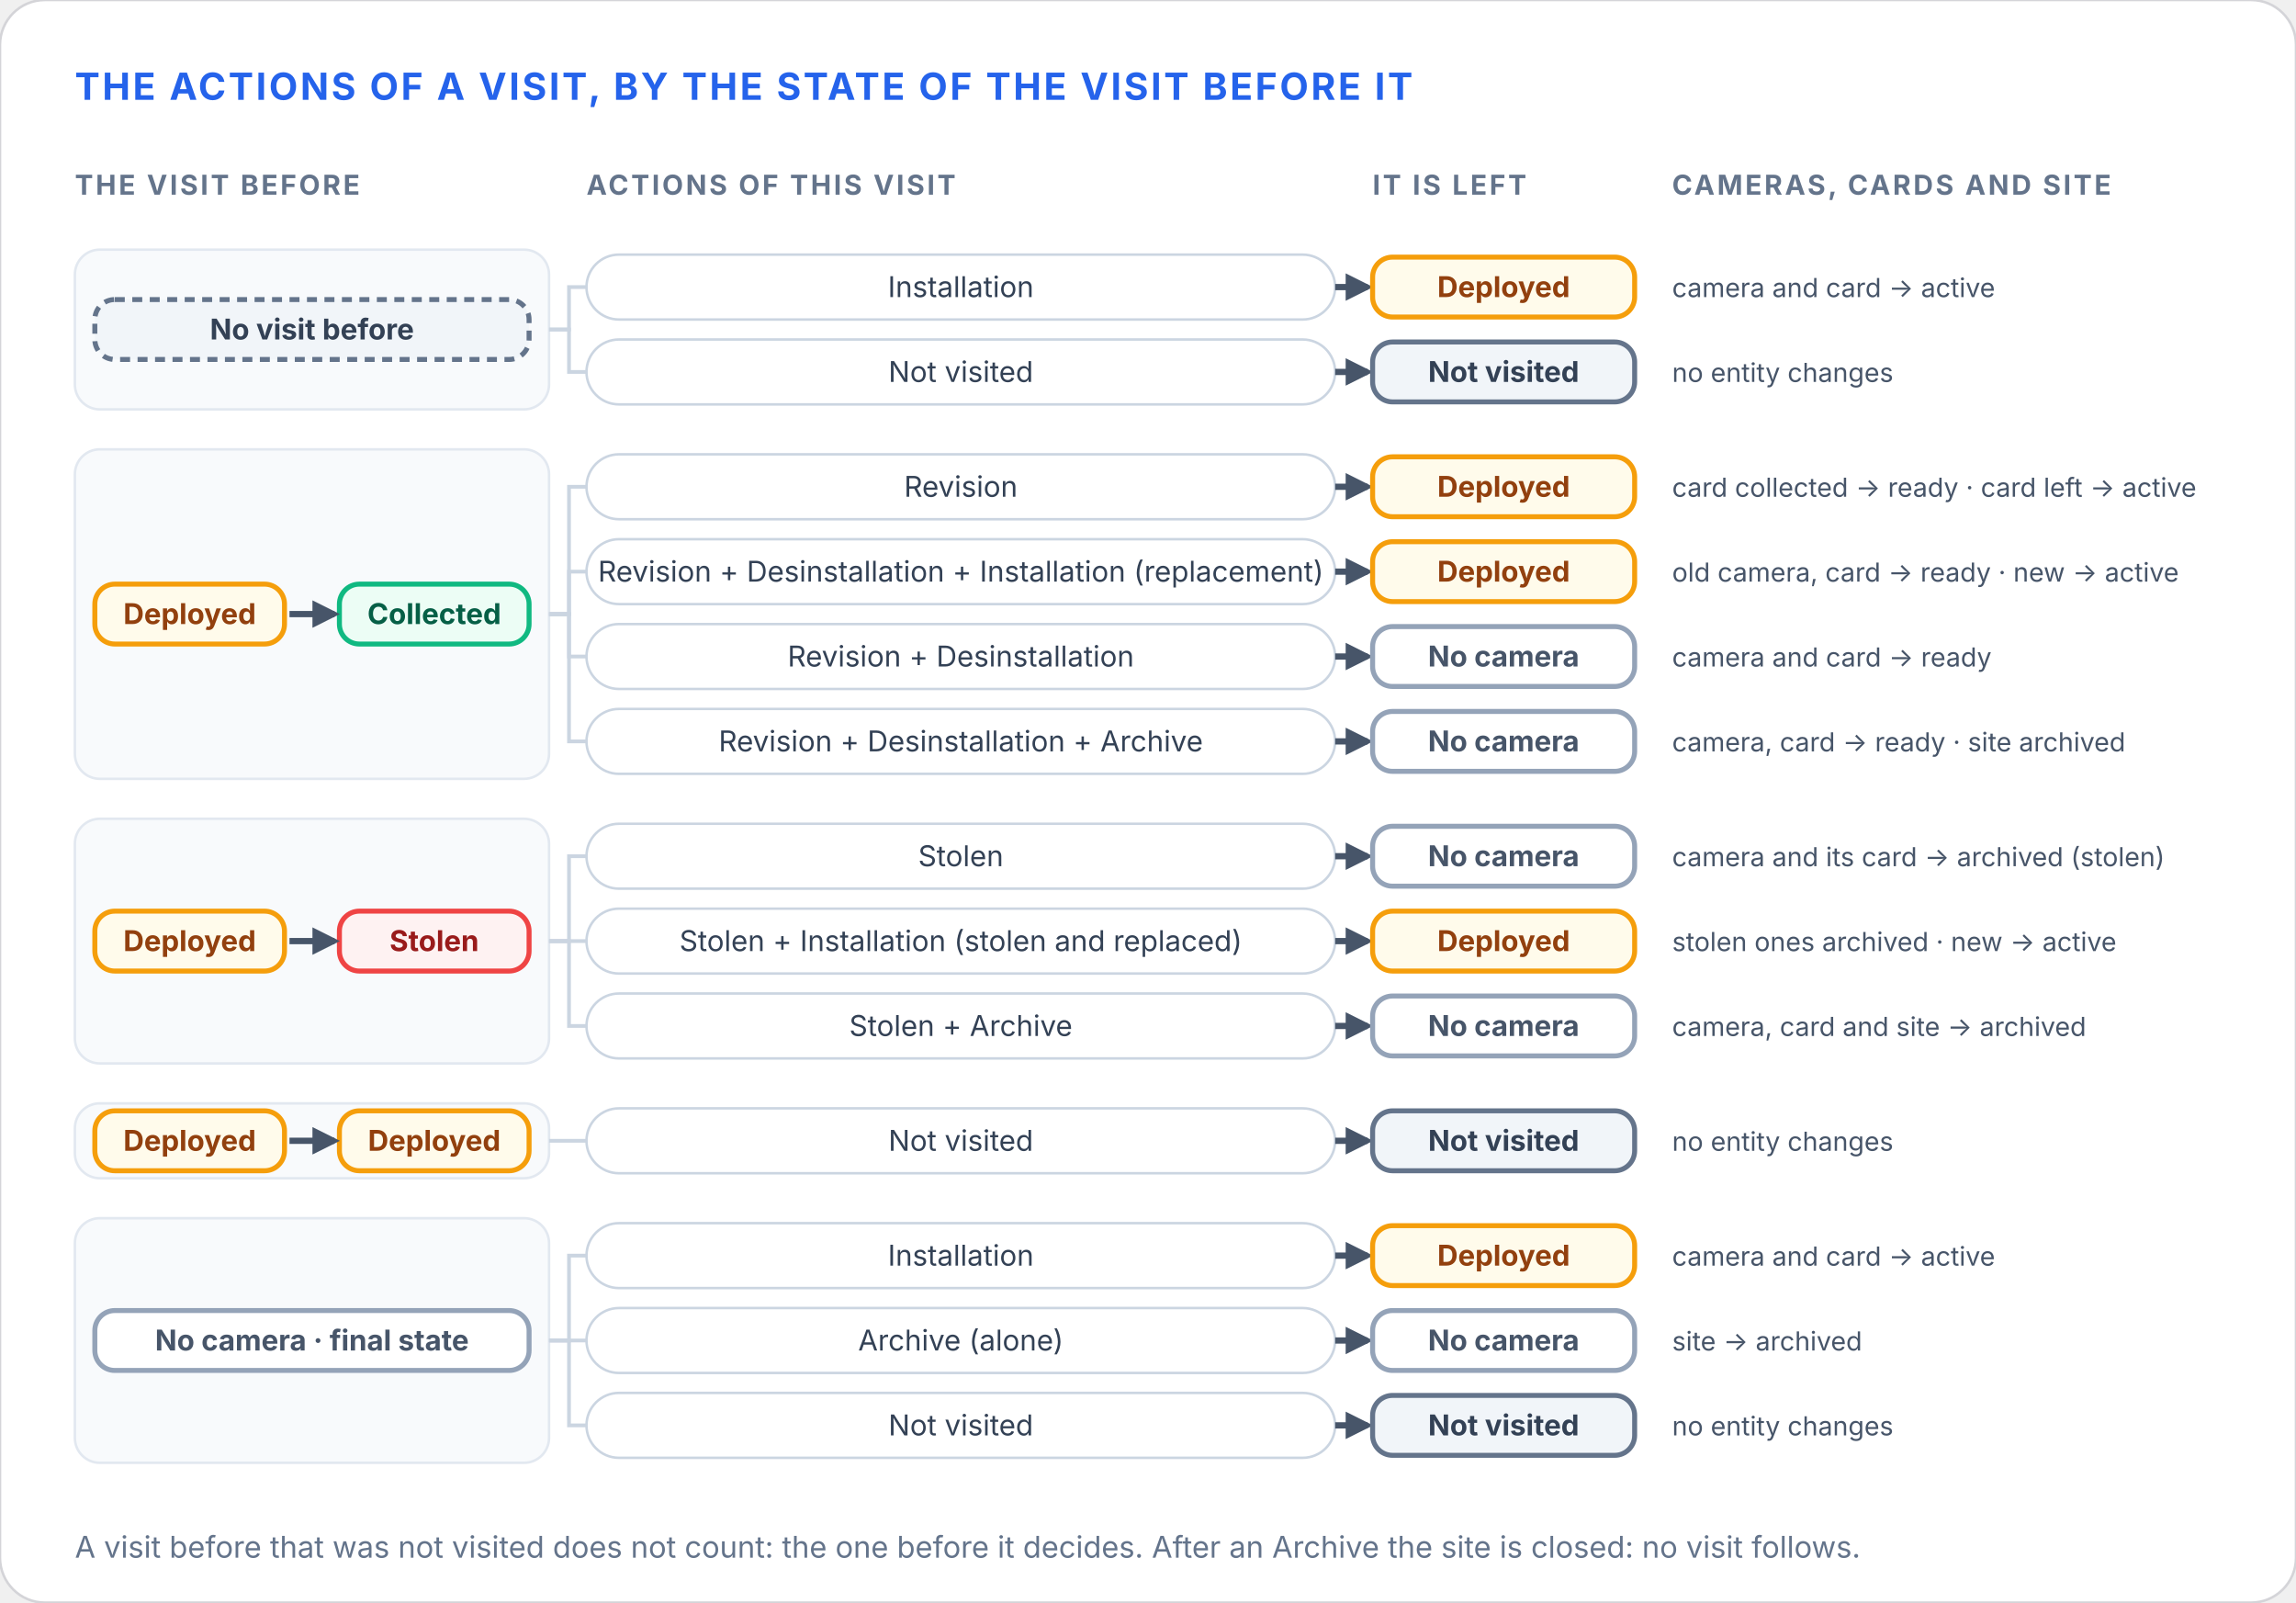
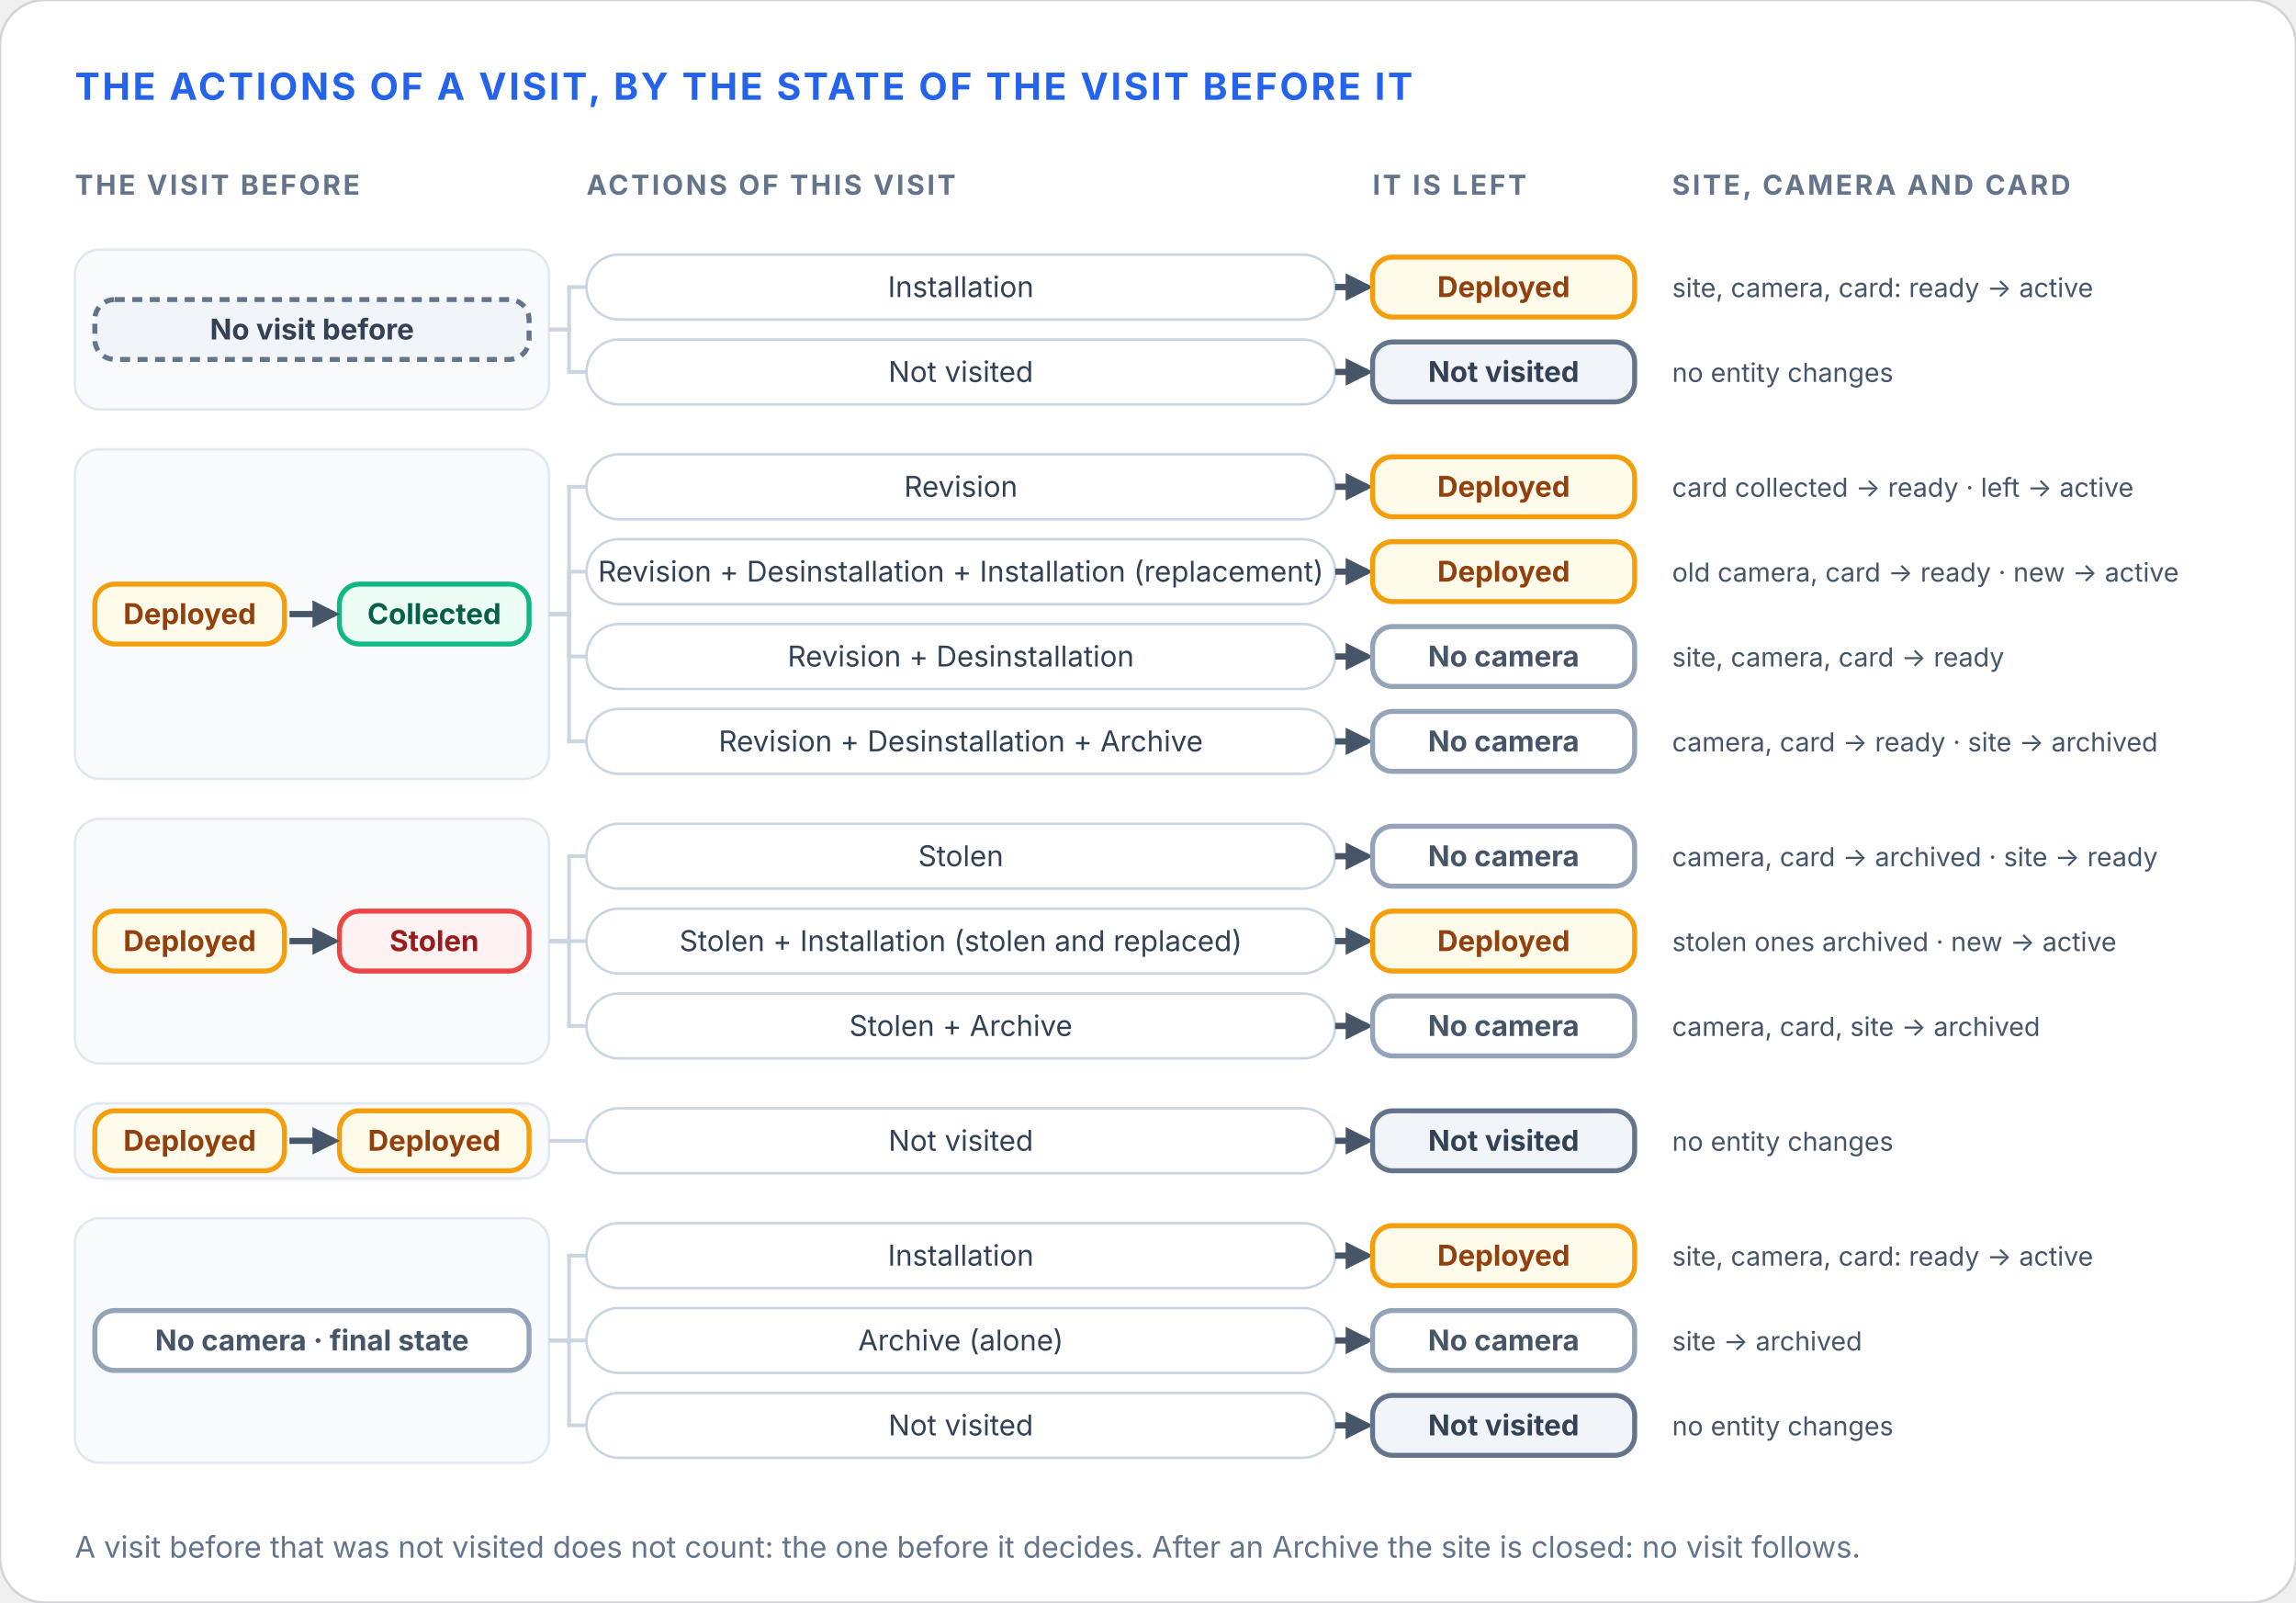
<svg xmlns="http://www.w3.org/2000/svg" viewBox="0 0 920 642" width="920" height="642" role="img" aria-labelledby="t d" font-family="Inter, 'Segoe UI', Roboto, Helvetica, Arial, sans-serif">
  <defs>
    <marker id="a" viewBox="0 0 10 10" refX="8" refY="5" markerUnits="userSpaceOnUse" markerWidth="11" markerHeight="11" orient="auto">
      <path d="M0 0 L10 5 L0 10 z" fill="#475569" />
    </marker>
  </defs>
  <rect x="0" y="0" width="920" height="642" rx="18" fill="#ffffff" stroke="#d4d4d8" />
  <text x="30" y="40" font-size="15" font-weight="700" fill="#2563eb" letter-spacing="1">THE ACTIONS OF A VISIT, BY THE STATE OF THE VISIT BEFORE IT</text>
  <text x="30" y="78" font-size="11" font-weight="700" fill="#64748b" letter-spacing="1">THE VISIT BEFORE</text>
  <text x="235" y="78" font-size="11" font-weight="700" fill="#64748b" letter-spacing="1">ACTIONS OF THIS VISIT</text>
  <text x="550" y="78" font-size="11" font-weight="700" fill="#64748b" letter-spacing="1">IT IS LEFT</text>
-   <text x="670" y="78" font-size="11" font-weight="700" fill="#64748b" letter-spacing="1">CAMERAS, CARDS AND SITE</text>
+   <text x="670" y="78" font-size="11" font-weight="700" fill="#64748b" letter-spacing="1">SITE, CAMERA AND CARD</text>
  <rect x="30" y="100" width="190" height="64" rx="10" fill="#f8fafc" stroke="#e2e8f0" />
  <rect x="38" y="120.0" width="174" height="24" rx="8" fill="#f1f5f9" stroke="#64748b" stroke-width="2" stroke-dasharray="4 3" />
  <text x="125.0" y="136.0" font-size="11.5" font-weight="700" fill="#334155" text-anchor="middle">No visit before</text>
  <path d="M220 132.0 H228 V115.0 H235" stroke="#cbd5e1" stroke-width="1.5" fill="none" />
  <rect x="235" y="102.0" width="300" height="26" rx="13" fill="#ffffff" stroke="#cbd5e1" />
  <text x="385" y="119.0" font-size="11.5" fill="#334155" text-anchor="middle">Installation</text>
  <path d="M535 115.0 H548" stroke="#475569" stroke-width="2.5" fill="none" marker-end="url(#a)" />
  <rect x="550" y="103.0" width="105" height="24" rx="8" fill="#fffbeb" stroke="#f59e0b" stroke-width="2" />
  <text x="602.5" y="119.0" font-size="11.5" font-weight="700" fill="#92400e" text-anchor="middle">Deployed</text>
-   <text x="670" y="119.0" font-size="10.5" fill="#475569">camera and card → active</text>
+   <text x="670" y="119.0" font-size="10.5" fill="#475569">site, camera, card: ready → active</text>
  <path d="M220 132.0 H228 V149.0 H235" stroke="#cbd5e1" stroke-width="1.5" fill="none" />
  <rect x="235" y="136.0" width="300" height="26" rx="13" fill="#ffffff" stroke="#cbd5e1" />
  <text x="385" y="153.0" font-size="11.5" fill="#334155" text-anchor="middle">Not visited</text>
  <path d="M535 149.0 H548" stroke="#475569" stroke-width="2.5" fill="none" marker-end="url(#a)" />
  <rect x="550" y="137.0" width="105" height="24" rx="8" fill="#f1f5f9" stroke="#64748b" stroke-width="2" />
  <text x="602.5" y="153.0" font-size="11.5" font-weight="700" fill="#334155" text-anchor="middle">Not visited</text>
  <text x="670" y="153.0" font-size="10.5" fill="#475569">no entity changes</text>
  <rect x="30" y="180" width="190" height="132" rx="10" fill="#f8fafc" stroke="#e2e8f0" />
  <rect x="38" y="234.0" width="76" height="24" rx="8" fill="#fffbeb" stroke="#f59e0b" stroke-width="2" />
  <text x="76.0" y="250.0" font-size="11.5" font-weight="700" fill="#92400e" text-anchor="middle">Deployed</text>
  <rect x="136" y="234.0" width="76" height="24" rx="8" fill="#ecfdf5" stroke="#10b981" stroke-width="2" />
  <text x="174.0" y="250.0" font-size="11.5" font-weight="700" fill="#065f46" text-anchor="middle">Collected</text>
  <path d="M116 246.0 H134" stroke="#475569" stroke-width="2.5" fill="none" marker-end="url(#a)" />
  <path d="M220 246.0 H228 V195.0 H235" stroke="#cbd5e1" stroke-width="1.5" fill="none" />
  <rect x="235" y="182.0" width="300" height="26" rx="13" fill="#ffffff" stroke="#cbd5e1" />
  <text x="385" y="199.0" font-size="11.5" fill="#334155" text-anchor="middle">Revision</text>
  <path d="M535 195.0 H548" stroke="#475569" stroke-width="2.5" fill="none" marker-end="url(#a)" />
  <rect x="550" y="183.0" width="105" height="24" rx="8" fill="#fffbeb" stroke="#f59e0b" stroke-width="2" />
  <text x="602.5" y="199.0" font-size="11.5" font-weight="700" fill="#92400e" text-anchor="middle">Deployed</text>
-   <text x="670" y="199.0" font-size="10.5" fill="#475569">card collected → ready · card left → active</text>
+   <text x="670" y="199.0" font-size="10.5" fill="#475569">card collected → ready · left → active</text>
  <path d="M220 246.0 H228 V229.0 H235" stroke="#cbd5e1" stroke-width="1.5" fill="none" />
  <rect x="235" y="216.0" width="300" height="26" rx="13" fill="#ffffff" stroke="#cbd5e1" />
  <text x="385" y="233.0" font-size="11.5" fill="#334155" text-anchor="middle">Revision + Desinstallation + Installation  (replacement)</text>
  <path d="M535 229.0 H548" stroke="#475569" stroke-width="2.5" fill="none" marker-end="url(#a)" />
  <rect x="550" y="217.0" width="105" height="24" rx="8" fill="#fffbeb" stroke="#f59e0b" stroke-width="2" />
  <text x="602.5" y="233.0" font-size="11.5" font-weight="700" fill="#92400e" text-anchor="middle">Deployed</text>
  <text x="670" y="233.0" font-size="10.5" fill="#475569">old camera, card → ready · new → active</text>
  <path d="M220 246.0 H228 V263.0 H235" stroke="#cbd5e1" stroke-width="1.5" fill="none" />
  <rect x="235" y="250.0" width="300" height="26" rx="13" fill="#ffffff" stroke="#cbd5e1" />
  <text x="385" y="267.0" font-size="11.5" fill="#334155" text-anchor="middle">Revision + Desinstallation</text>
  <path d="M535 263.0 H548" stroke="#475569" stroke-width="2.5" fill="none" marker-end="url(#a)" />
  <rect x="550" y="251.0" width="105" height="24" rx="8" fill="#ffffff" stroke="#94a3b8" stroke-width="2" />
  <text x="602.5" y="267.0" font-size="11.5" font-weight="700" fill="#475569" text-anchor="middle">No camera</text>
-   <text x="670" y="267.0" font-size="10.5" fill="#475569">camera and card → ready</text>
+   <text x="670" y="267.0" font-size="10.5" fill="#475569">site, camera, card → ready</text>
  <path d="M220 246.0 H228 V297.0 H235" stroke="#cbd5e1" stroke-width="1.5" fill="none" />
  <rect x="235" y="284.0" width="300" height="26" rx="13" fill="#ffffff" stroke="#cbd5e1" />
  <text x="385" y="301.0" font-size="11.5" fill="#334155" text-anchor="middle">Revision + Desinstallation + Archive</text>
  <path d="M535 297.0 H548" stroke="#475569" stroke-width="2.5" fill="none" marker-end="url(#a)" />
  <rect x="550" y="285.0" width="105" height="24" rx="8" fill="#ffffff" stroke="#94a3b8" stroke-width="2" />
  <text x="602.5" y="301.0" font-size="11.5" font-weight="700" fill="#475569" text-anchor="middle">No camera</text>
-   <text x="670" y="301.0" font-size="10.5" fill="#475569">camera, card → ready · site archived</text>
+   <text x="670" y="301.0" font-size="10.5" fill="#475569">camera, card → ready · site → archived</text>
  <rect x="30" y="328" width="190" height="98" rx="10" fill="#f8fafc" stroke="#e2e8f0" />
  <rect x="38" y="365.0" width="76" height="24" rx="8" fill="#fffbeb" stroke="#f59e0b" stroke-width="2" />
  <text x="76.0" y="381.0" font-size="11.5" font-weight="700" fill="#92400e" text-anchor="middle">Deployed</text>
  <rect x="136" y="365.0" width="76" height="24" rx="8" fill="#fef2f2" stroke="#ef4444" stroke-width="2" />
  <text x="174.0" y="381.0" font-size="11.5" font-weight="700" fill="#991b1b" text-anchor="middle">Stolen</text>
  <path d="M116 377.0 H134" stroke="#475569" stroke-width="2.5" fill="none" marker-end="url(#a)" />
  <path d="M220 377.0 H228 V343.0 H235" stroke="#cbd5e1" stroke-width="1.5" fill="none" />
  <rect x="235" y="330.0" width="300" height="26" rx="13" fill="#ffffff" stroke="#cbd5e1" />
  <text x="385" y="347.0" font-size="11.5" fill="#334155" text-anchor="middle">Stolen</text>
  <path d="M535 343.0 H548" stroke="#475569" stroke-width="2.5" fill="none" marker-end="url(#a)" />
  <rect x="550" y="331.0" width="105" height="24" rx="8" fill="#ffffff" stroke="#94a3b8" stroke-width="2" />
  <text x="602.5" y="347.0" font-size="11.5" font-weight="700" fill="#475569" text-anchor="middle">No camera</text>
-   <text x="670" y="347.0" font-size="10.5" fill="#475569">camera and its card → archived (stolen)</text>
+   <text x="670" y="347.0" font-size="10.5" fill="#475569">camera, card → archived · site → ready</text>
  <path d="M220 377.0 H228 V377.0 H235" stroke="#cbd5e1" stroke-width="1.5" fill="none" />
  <rect x="235" y="364.0" width="300" height="26" rx="13" fill="#ffffff" stroke="#cbd5e1" />
  <text x="385" y="381.0" font-size="11.5" fill="#334155" text-anchor="middle">Stolen + Installation  (stolen and replaced)</text>
  <path d="M535 377.0 H548" stroke="#475569" stroke-width="2.5" fill="none" marker-end="url(#a)" />
  <rect x="550" y="365.0" width="105" height="24" rx="8" fill="#fffbeb" stroke="#f59e0b" stroke-width="2" />
  <text x="602.5" y="381.0" font-size="11.5" font-weight="700" fill="#92400e" text-anchor="middle">Deployed</text>
  <text x="670" y="381.0" font-size="10.5" fill="#475569">stolen ones archived · new → active</text>
  <path d="M220 377.0 H228 V411.0 H235" stroke="#cbd5e1" stroke-width="1.5" fill="none" />
  <rect x="235" y="398.0" width="300" height="26" rx="13" fill="#ffffff" stroke="#cbd5e1" />
  <text x="385" y="415.0" font-size="11.5" fill="#334155" text-anchor="middle">Stolen + Archive</text>
  <path d="M535 411.0 H548" stroke="#475569" stroke-width="2.5" fill="none" marker-end="url(#a)" />
  <rect x="550" y="399.0" width="105" height="24" rx="8" fill="#ffffff" stroke="#94a3b8" stroke-width="2" />
  <text x="602.5" y="415.0" font-size="11.5" font-weight="700" fill="#475569" text-anchor="middle">No camera</text>
-   <text x="670" y="415.0" font-size="10.5" fill="#475569">camera, card and site → archived</text>
+   <text x="670" y="415.0" font-size="10.5" fill="#475569">camera, card, site → archived</text>
  <rect x="30" y="442" width="190" height="30" rx="10" fill="#f8fafc" stroke="#e2e8f0" />
  <rect x="38" y="445.0" width="76" height="24" rx="8" fill="#fffbeb" stroke="#f59e0b" stroke-width="2" />
  <text x="76.0" y="461.0" font-size="11.5" font-weight="700" fill="#92400e" text-anchor="middle">Deployed</text>
  <rect x="136" y="445.0" width="76" height="24" rx="8" fill="#fffbeb" stroke="#f59e0b" stroke-width="2" />
  <text x="174.0" y="461.0" font-size="11.5" font-weight="700" fill="#92400e" text-anchor="middle">Deployed</text>
  <path d="M116 457.0 H134" stroke="#475569" stroke-width="2.5" fill="none" marker-end="url(#a)" />
  <path d="M220 457.0 H228 V457.0 H235" stroke="#cbd5e1" stroke-width="1.5" fill="none" />
  <rect x="235" y="444.0" width="300" height="26" rx="13" fill="#ffffff" stroke="#cbd5e1" />
  <text x="385" y="461.0" font-size="11.5" fill="#334155" text-anchor="middle">Not visited</text>
  <path d="M535 457.0 H548" stroke="#475569" stroke-width="2.5" fill="none" marker-end="url(#a)" />
  <rect x="550" y="445.0" width="105" height="24" rx="8" fill="#f1f5f9" stroke="#64748b" stroke-width="2" />
  <text x="602.5" y="461.0" font-size="11.5" font-weight="700" fill="#334155" text-anchor="middle">Not visited</text>
  <text x="670" y="461.0" font-size="10.5" fill="#475569">no entity changes</text>
  <rect x="30" y="488" width="190" height="98" rx="10" fill="#f8fafc" stroke="#e2e8f0" />
  <rect x="38" y="525.0" width="174" height="24" rx="8" fill="#ffffff" stroke="#94a3b8" stroke-width="2" />
  <text x="125.0" y="541.0" font-size="11.5" font-weight="700" fill="#475569" text-anchor="middle">No camera · final state</text>
  <path d="M220 537.0 H228 V503.0 H235" stroke="#cbd5e1" stroke-width="1.5" fill="none" />
  <rect x="235" y="490.0" width="300" height="26" rx="13" fill="#ffffff" stroke="#cbd5e1" />
  <text x="385" y="507.0" font-size="11.5" fill="#334155" text-anchor="middle">Installation</text>
  <path d="M535 503.0 H548" stroke="#475569" stroke-width="2.5" fill="none" marker-end="url(#a)" />
  <rect x="550" y="491.0" width="105" height="24" rx="8" fill="#fffbeb" stroke="#f59e0b" stroke-width="2" />
  <text x="602.5" y="507.0" font-size="11.5" font-weight="700" fill="#92400e" text-anchor="middle">Deployed</text>
-   <text x="670" y="507.0" font-size="10.5" fill="#475569">camera and card → active</text>
+   <text x="670" y="507.0" font-size="10.5" fill="#475569">site, camera, card: ready → active</text>
  <path d="M220 537.0 H228 V537.0 H235" stroke="#cbd5e1" stroke-width="1.5" fill="none" />
  <rect x="235" y="524.0" width="300" height="26" rx="13" fill="#ffffff" stroke="#cbd5e1" />
  <text x="385" y="541.0" font-size="11.5" fill="#334155" text-anchor="middle">Archive  (alone)</text>
  <path d="M535 537.0 H548" stroke="#475569" stroke-width="2.5" fill="none" marker-end="url(#a)" />
  <rect x="550" y="525.0" width="105" height="24" rx="8" fill="#ffffff" stroke="#94a3b8" stroke-width="2" />
  <text x="602.5" y="541.0" font-size="11.5" font-weight="700" fill="#475569" text-anchor="middle">No camera</text>
  <text x="670" y="541.0" font-size="10.5" fill="#475569">site → archived</text>
  <path d="M220 537.0 H228 V571.0 H235" stroke="#cbd5e1" stroke-width="1.5" fill="none" />
  <rect x="235" y="558.0" width="300" height="26" rx="13" fill="#ffffff" stroke="#cbd5e1" />
  <text x="385" y="575.0" font-size="11.5" fill="#334155" text-anchor="middle">Not visited</text>
  <path d="M535 571.0 H548" stroke="#475569" stroke-width="2.5" fill="none" marker-end="url(#a)" />
  <rect x="550" y="559.0" width="105" height="24" rx="8" fill="#f1f5f9" stroke="#64748b" stroke-width="2" />
  <text x="602.5" y="575.0" font-size="11.5" font-weight="700" fill="#334155" text-anchor="middle">Not visited</text>
  <text x="670" y="575.0" font-size="10.5" fill="#475569">no entity changes</text>
  <text x="30" y="624" font-size="12" fill="#64748b">A visit before that was not visited does not count: the one before it decides. After an Archive the site is closed: no visit follows.</text>
</svg>
